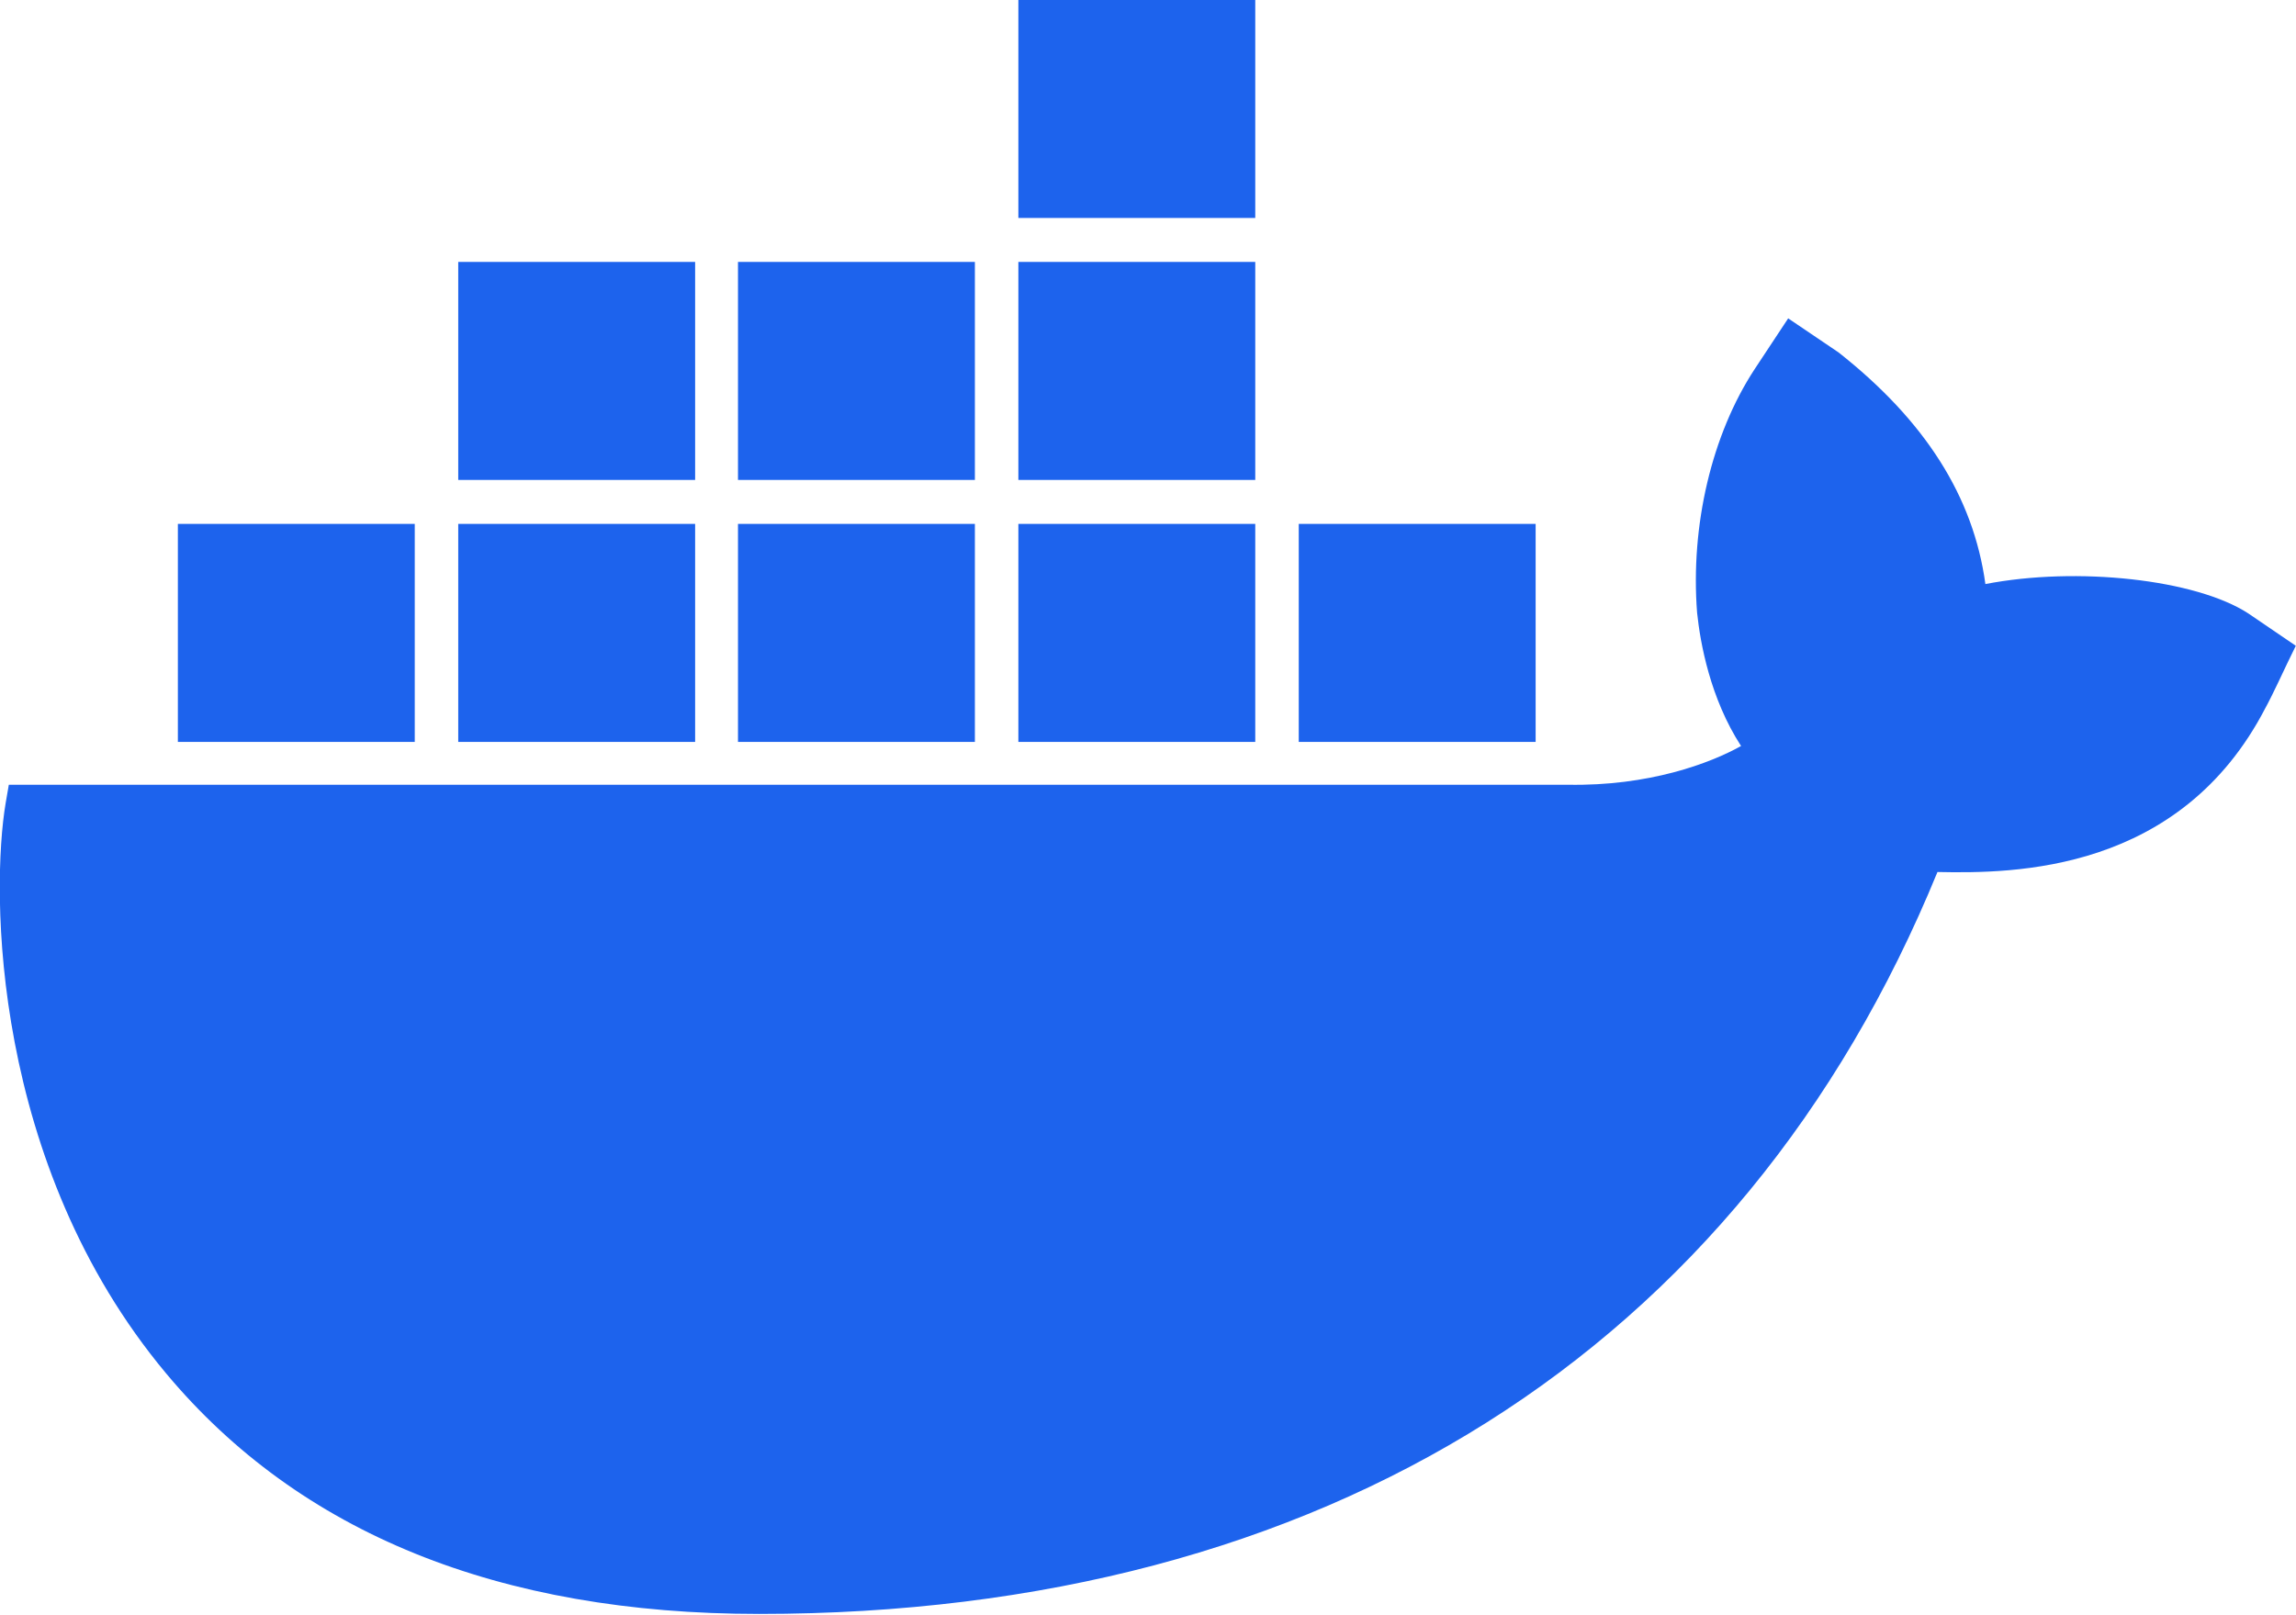
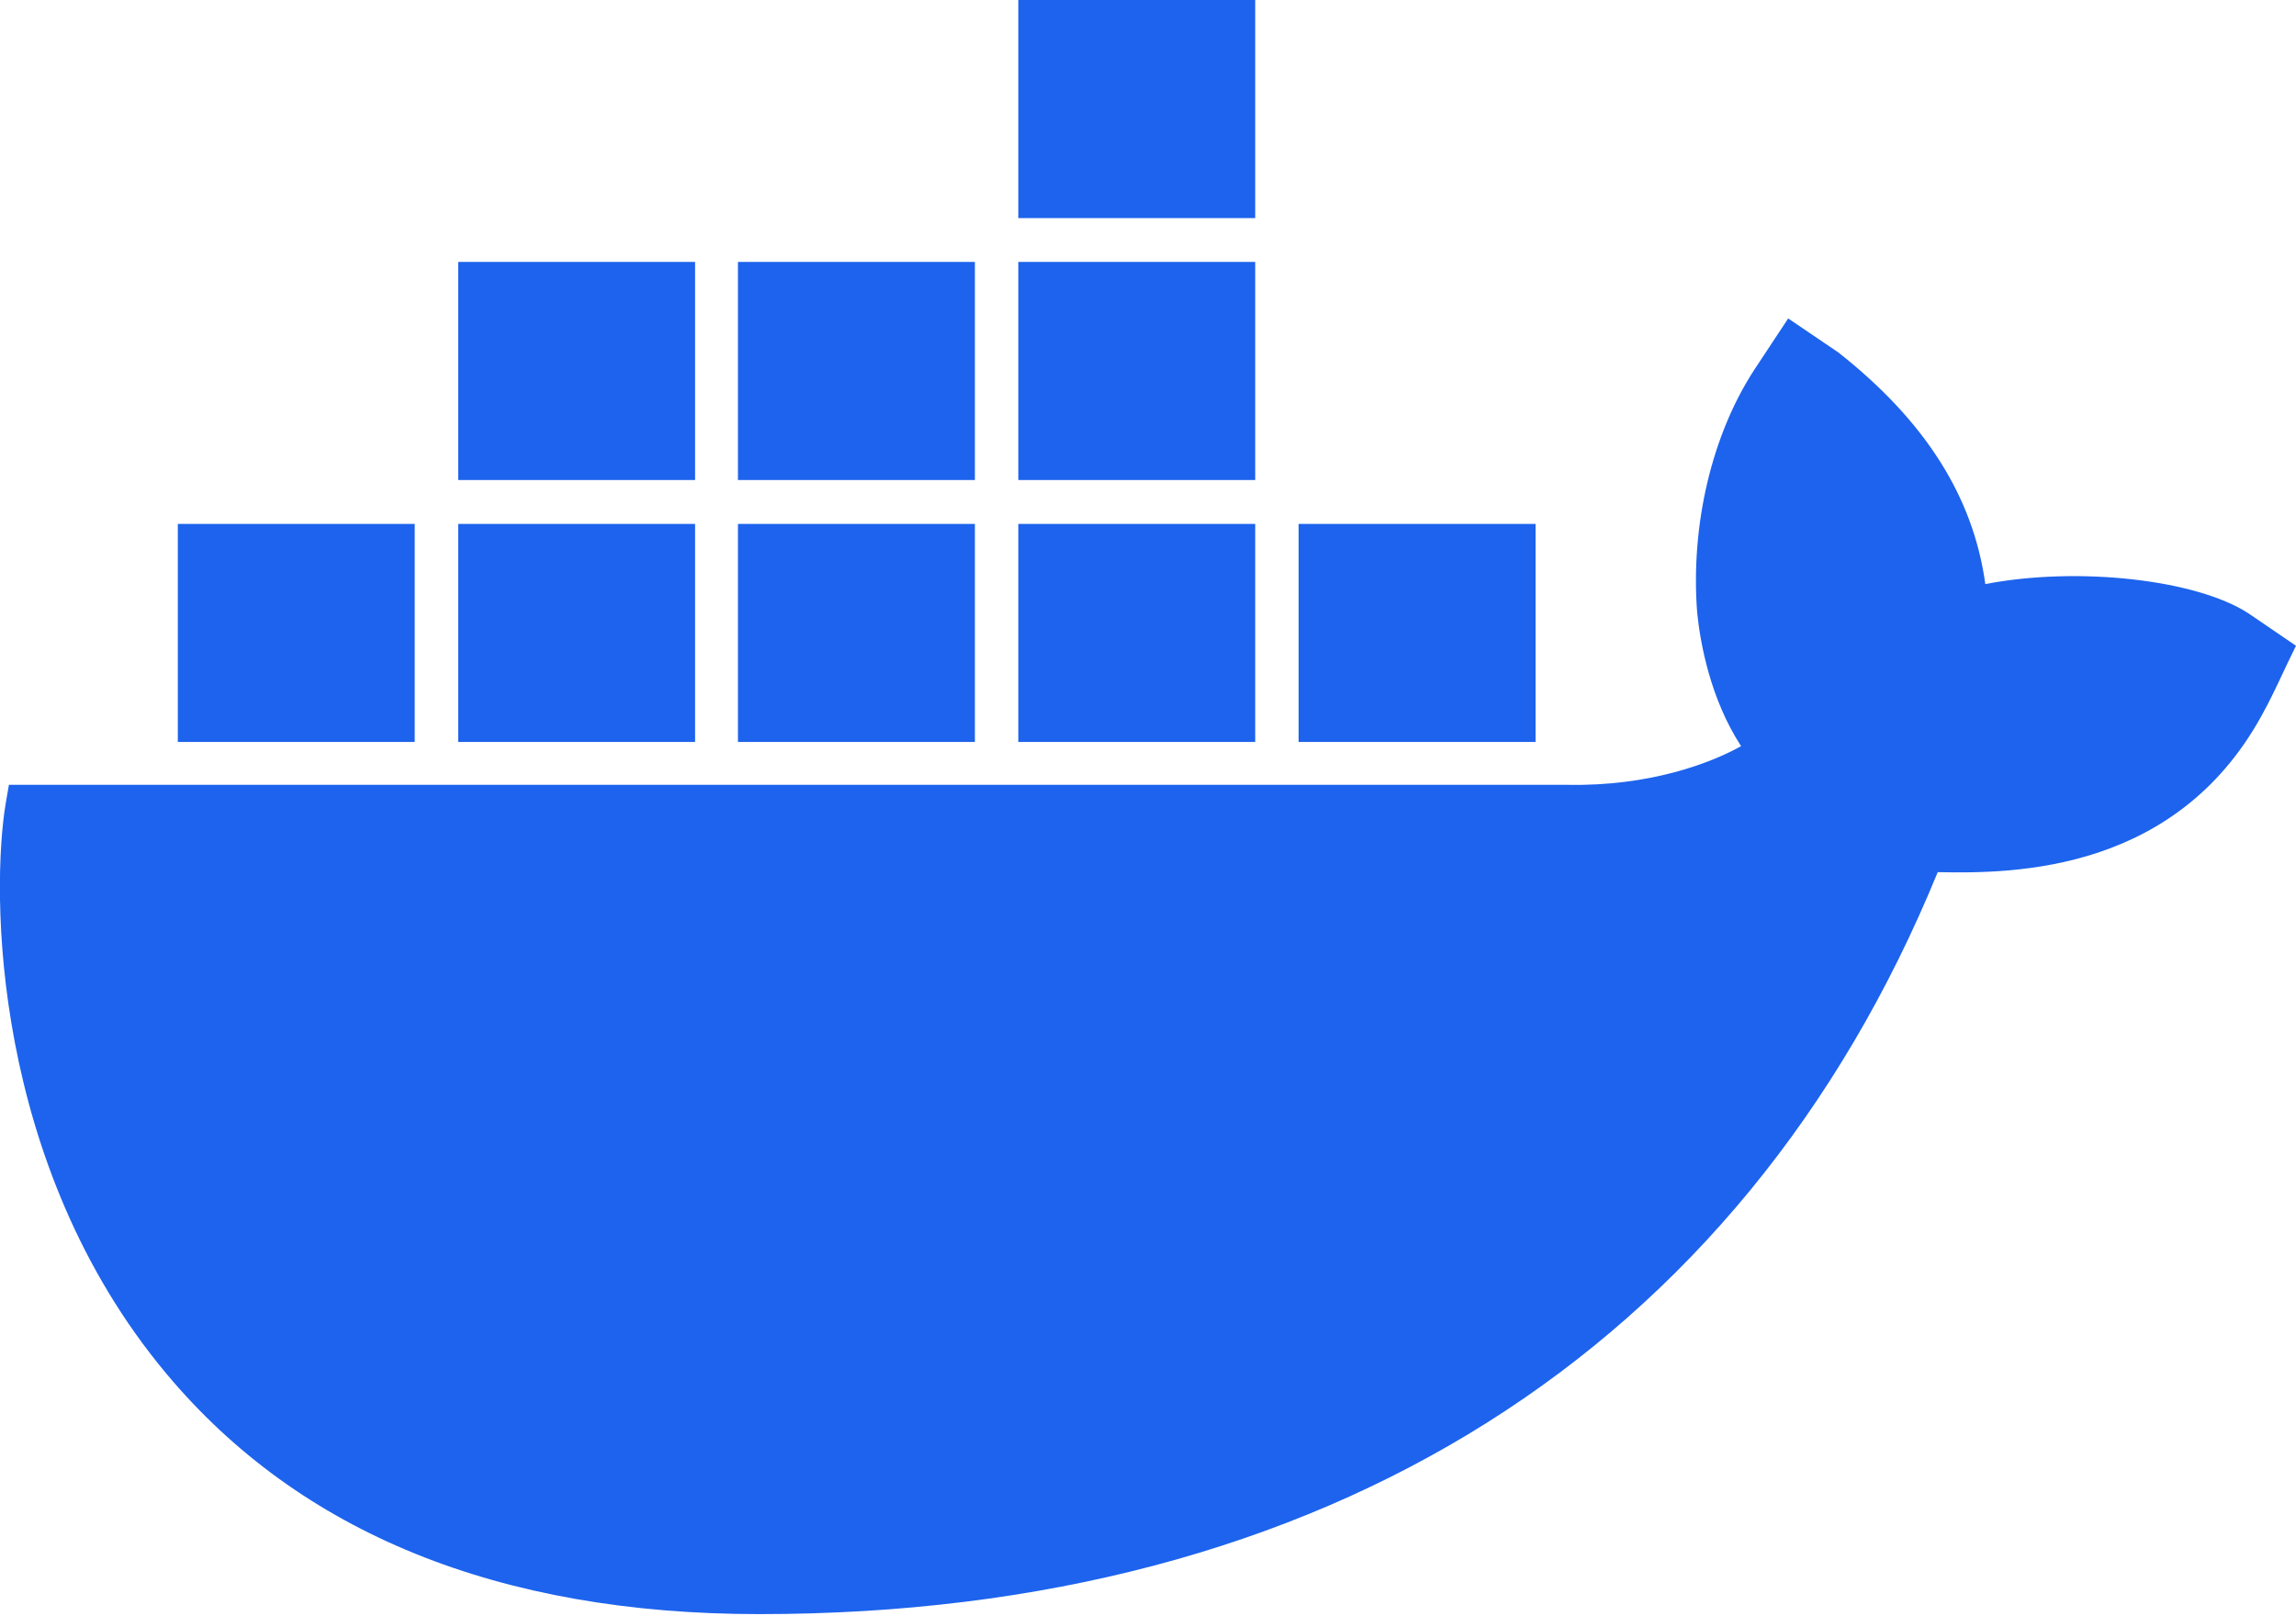
- <svg xmlns="http://www.w3.org/2000/svg" width="14.519mm" height="10.21mm" viewBox="0 0 14.519 10.21" version="1.1" id="svg1" xml:space="preserve">
-   <defs id="defs1" />
-   <g id="layer1" transform="translate(-97.88124,-143.3952)">
-     <path class="st0" d="m 110.436,147.089 c -0.076,-0.552 -0.38,-1.032 -0.929,-1.465 l -0.318,-0.215 -0.212,0.321 c -0.271,0.413 -0.407,0.989 -0.364,1.541 0.02,0.192 0.083,0.542 0.278,0.843 -0.195,0.109 -0.582,0.255 -1.098,0.245 h -9.856 l -0.02,0.116 c -0.093,0.552 -0.093,2.282 1.015,3.608 0.843,1.009 2.103,1.521 3.75,1.521 3.572,0 6.211,-1.664 7.451,-4.693 0.486,0.01 1.535,0.004 2.074,-1.038 0.013,-0.023 0.046,-0.086 0.139,-0.284 l 0.053,-0.109 -0.301,-0.205 c -0.331,-0.215 -1.081,-0.298 -1.664,-0.185 z m -4.617,-3.694 h -1.498 v 1.379 h 1.498 z m 0,1.657 h -1.498 v 1.379 h 1.498 z m -1.773,0 h -1.498 v 1.379 h 1.498 z m -1.769,0 h -1.498 v 1.379 h 1.498 z m -1.773,1.657 h -1.498 v 1.379 h 1.498 z m 1.773,0 h -1.498 v 1.379 h 1.498 z m 1.769,0 h -1.498 v 1.379 h 1.498 z m 1.773,0 h -1.498 v 1.379 h 1.498 z m 1.773,0 h -1.498 v 1.379 h 1.498 z" id="path1" style="stroke-width:0.033" />
-   </g>
-   <style type="text/css" id="style1">
- 	.st0{fill:#1D63ED;}
- </style>
+ <svg xmlns="http://www.w3.org/2000/svg" width="150" height="105.581" viewBox="0 0 150 105.581">
+   <path fill-rule="nonzero" fill="rgb(11.373%, 38.824%, 92.941%)" fill-opacity="1" d="M 129.703 38.168 C 128.918 32.461 125.773 27.504 120.102 23.031 L 116.824 20.809 L 114.637 24.121 C 111.832 28.395 110.434 34.34 110.879 40.047 C 111.082 42.027 111.73 45.648 113.746 48.758 C 111.73 49.887 107.734 51.391 102.402 51.285 L 0.582 51.285 L 0.375 52.484 C -0.582 58.188 -0.582 76.059 10.867 89.762 C 19.578 100.184 32.598 105.477 49.613 105.477 C 86.516 105.477 113.781 88.293 126.594 56.992 C 131.617 57.094 142.449 57.027 148.02 46.266 C 148.156 46.023 148.496 45.375 149.453 43.324 L 150 42.199 L 146.891 40.078 C 143.473 37.859 135.719 37.004 129.703 38.168 Z M 82.004 0 L 66.527 0 L 66.527 14.25 L 82.004 14.25 Z M 82.004 17.117 L 66.527 17.117 L 66.527 31.367 L 82.004 31.367 Z M 63.691 17.117 L 48.211 17.117 L 48.211 31.367 L 63.691 31.367 Z M 45.41 17.117 L 29.934 17.117 L 29.934 31.367 L 45.41 31.367 Z M 27.094 34.238 L 11.617 34.238 L 11.617 48.484 L 27.094 48.484 Z M 45.41 34.238 L 29.934 34.238 L 29.934 48.484 L 45.41 48.484 Z M 63.691 34.238 L 48.211 34.238 L 48.211 48.484 L 63.691 48.484 Z M 82.004 34.238 L 66.527 34.238 L 66.527 48.484 L 82.004 48.484 Z M 100.32 34.238 L 84.84 34.238 L 84.84 48.484 L 100.32 48.484 Z M 100.32 34.238 " />
</svg>
